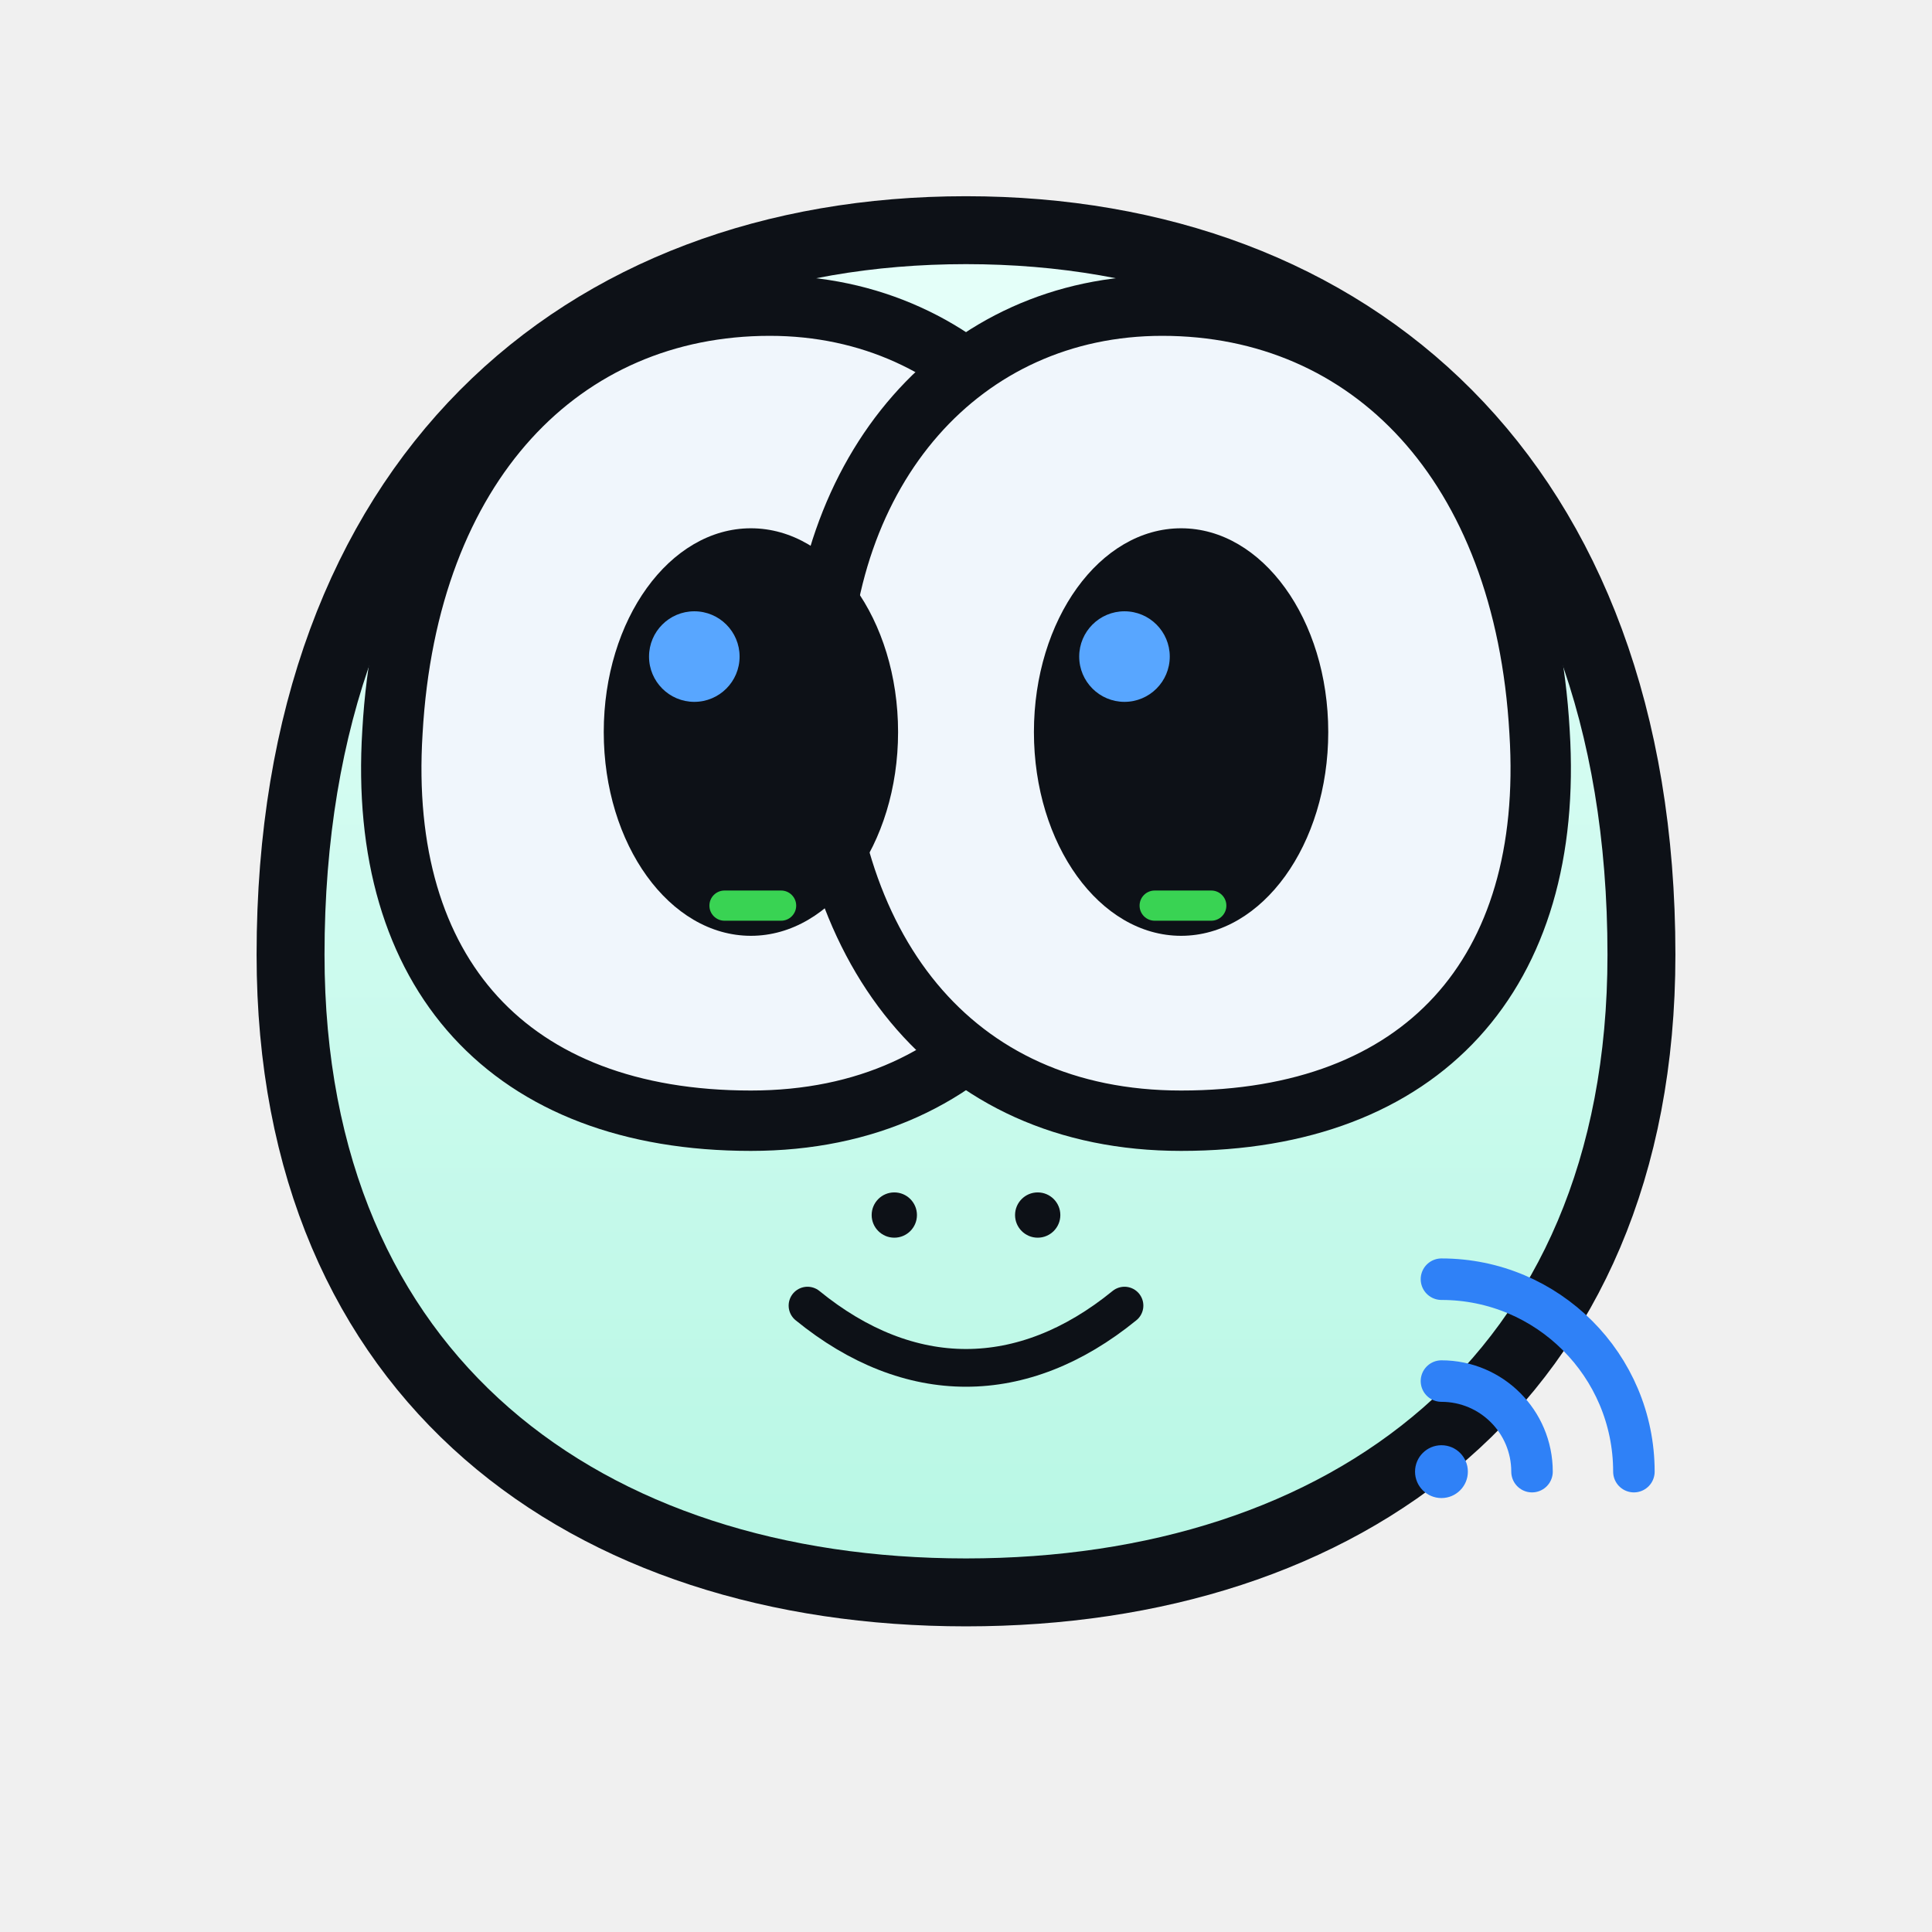
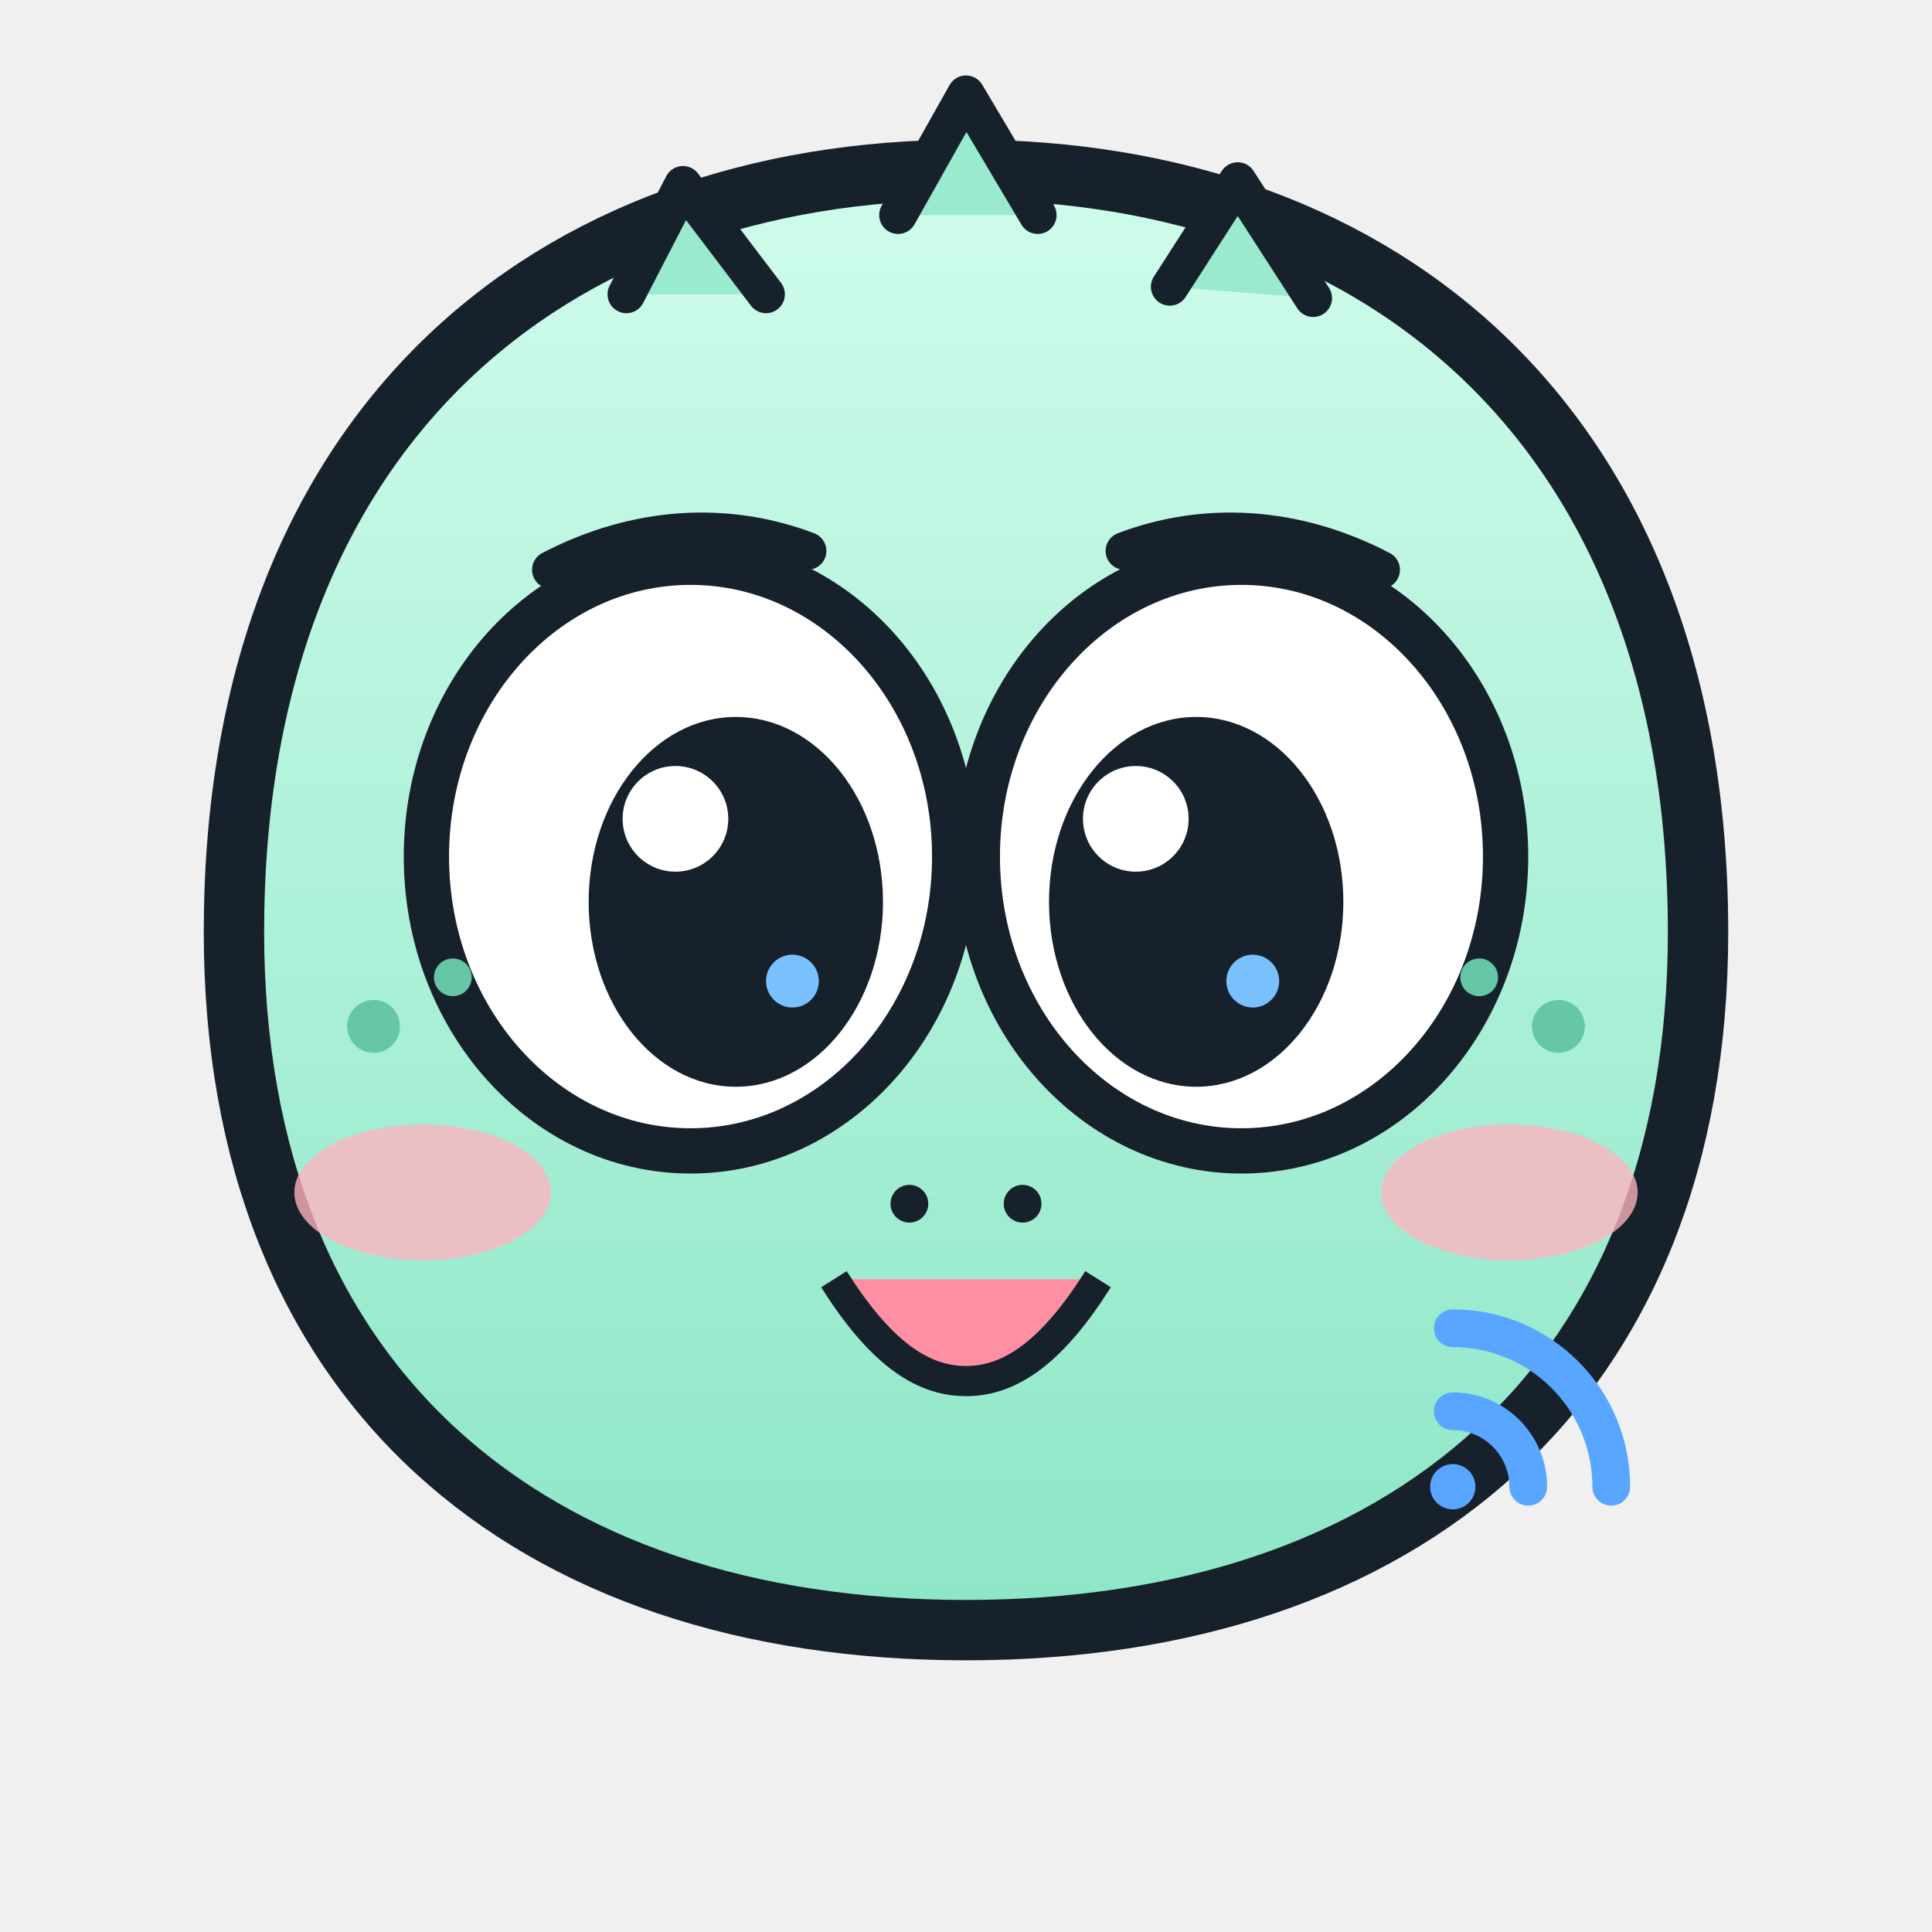
<svg xmlns="http://www.w3.org/2000/svg" viewBox="0 0 512 512" role="img" aria-labelledby="title desc">
  <defs>
    <linearGradient id="body" x1="0" y1="0" x2="0" y2="1">
-       <stop stop-color="#E6FFFA" />
-       <stop offset="1" stop-color="#B7F7E4" />
+       <stop stop-color="#CFFCEB" />
+       <stop offset="1" stop-color="#8DE6C7" />
    </linearGradient>
  </defs>
-   <path d="M77 253c0-126 77-192 179-192s179 66 179 192c0 113-79 169-179 169S77 366 77 253Z" fill="url(#body)" stroke="#0D1117" stroke-width="18" />
-   <path d="M104 194c4-71 45-113 100-113 53 0 91 43 91 104 0 66-35 112-96 112-64 0-99-39-95-103Z" fill="#F0F6FC" stroke="#0D1117" stroke-width="16" />
-   <path d="M408 194c-4-71-45-113-100-113-53 0-91 43-91 104 0 66 35 112 96 112 64 0 99-39 95-103Z" fill="#F0F6FC" stroke="#0D1117" stroke-width="16" />
-   <ellipse cx="199" cy="194" rx="39" ry="54" fill="#0D1117" />
-   <ellipse cx="313" cy="194" rx="39" ry="54" fill="#0D1117" />
-   <circle cx="184" cy="174" r="12" fill="#58A6FF" />
-   <circle cx="298" cy="174" r="12" fill="#58A6FF" />
-   <rect x="188" y="236" width="23" height="8" rx="4" fill="#39D353" />
-   <rect x="302" y="236" width="23" height="8" rx="4" fill="#39D353" />
-   <circle cx="237" cy="322" r="6" fill="#0D1117" />
-   <circle cx="275" cy="322" r="6" fill="#0D1117" />
-   <path d="M214 346c27 22 57 22 84 0" fill="none" stroke="#0D1117" stroke-width="10" stroke-linecap="round" />
-   <g transform="translate(382 336)" fill="none" stroke="#2F81F7" stroke-width="11" stroke-linecap="round">
-     <circle cx="0" cy="54" r="7" fill="#2F81F7" stroke="none" />
-     <path d="M0 30a24 24 0 0 1 24 24" />
-     <path d="M0 3a51 51 0 0 1 51 51" />
+   <path d="M62 247c0-133 83-202 194-202s194 69 194 202c0 120-78 185-194 185S62 367 62 247Z" fill="url(#body)" stroke="#17212B" stroke-width="16" />
+   <path d="M166 78l15-29 22 29M238 57l18-32 19 32M310 76l18-28 20 31" fill="#9AEACF" stroke="#17212B" stroke-width="10" stroke-linecap="round" stroke-linejoin="round" />
+   <ellipse cx="183" cy="227" rx="70" ry="78" fill="#FFF" stroke="#17212B" stroke-width="12" />
+   <ellipse cx="329" cy="227" rx="70" ry="78" fill="#FFF" stroke="#17212B" stroke-width="12" />
+   <ellipse cx="195" cy="239" rx="39" ry="49" fill="#17212B" />
+   <ellipse cx="317" cy="239" rx="39" ry="49" fill="#17212B" />
+   <circle cx="179" cy="217" r="14" fill="#FFF" />
+   <circle cx="301" cy="217" r="14" fill="#FFF" />
+   <circle cx="210" cy="260" r="7" fill="#79C0FF" />
+   <circle cx="332" cy="260" r="7" fill="#79C0FF" />
+   <path d="M146 151c23-12 47-13 68-5M298 146c21-8 45-7 68 5" fill="none" stroke="#17212B" stroke-width="10" stroke-linecap="round" />
+   <ellipse cx="112" cy="316" rx="34" ry="18" fill="#FFB3C1" opacity=".78" />
+   <ellipse cx="400" cy="316" rx="34" ry="18" fill="#FFB3C1" opacity=".78" />
+   <circle cx="99" cy="272" r="7" fill="#65C6A8" />
+   <circle cx="120" cy="259" r="5" fill="#65C6A8" />
+   <circle cx="413" cy="272" r="7" fill="#65C6A8" />
+   <circle cx="392" cy="259" r="5" fill="#65C6A8" />
+   <circle cx="241" cy="319" r="5" fill="#17212B" />
+   <circle cx="271" cy="319" r="5" fill="#17212B" />
+   <path d="M221 339c12 19 23 27 35 27s23-8 35-27" fill="#FF8FA3" stroke="#17212B" stroke-width="8" stroke-linejoin="round" />
+   <g transform="translate(385 352)" fill="none" stroke="#58A6FF" stroke-width="10" stroke-linecap="round">
+     <circle cx="0" cy="42" r="6" fill="#58A6FF" stroke="none" />
+     <path d="M0 22a20 20 0 0 1 20 20" />
+     <path d="M0 0a42 42 0 0 1 42 42" />
  </g>
</svg>
